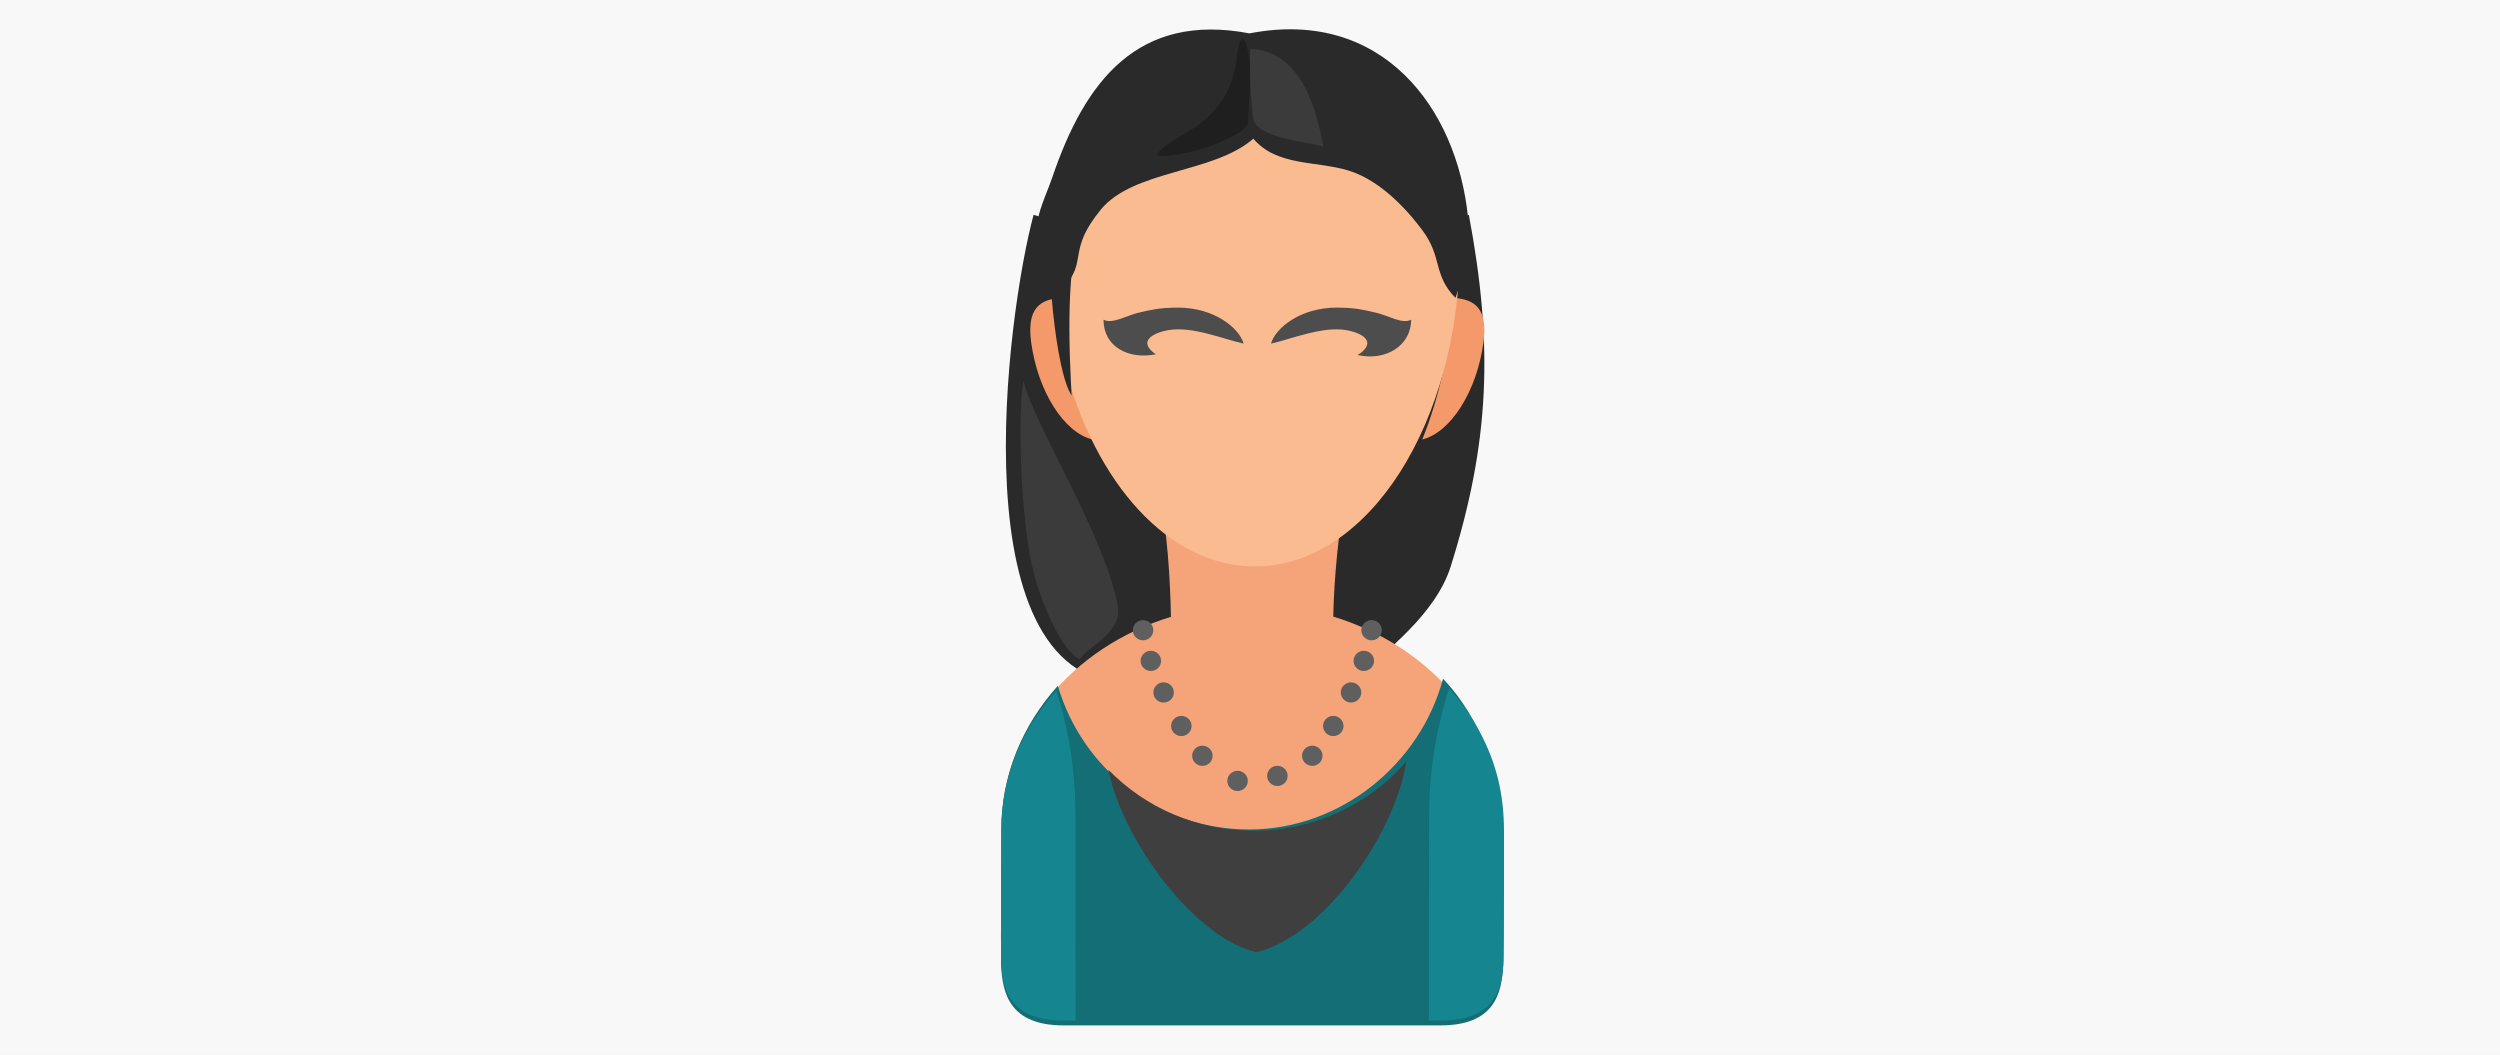
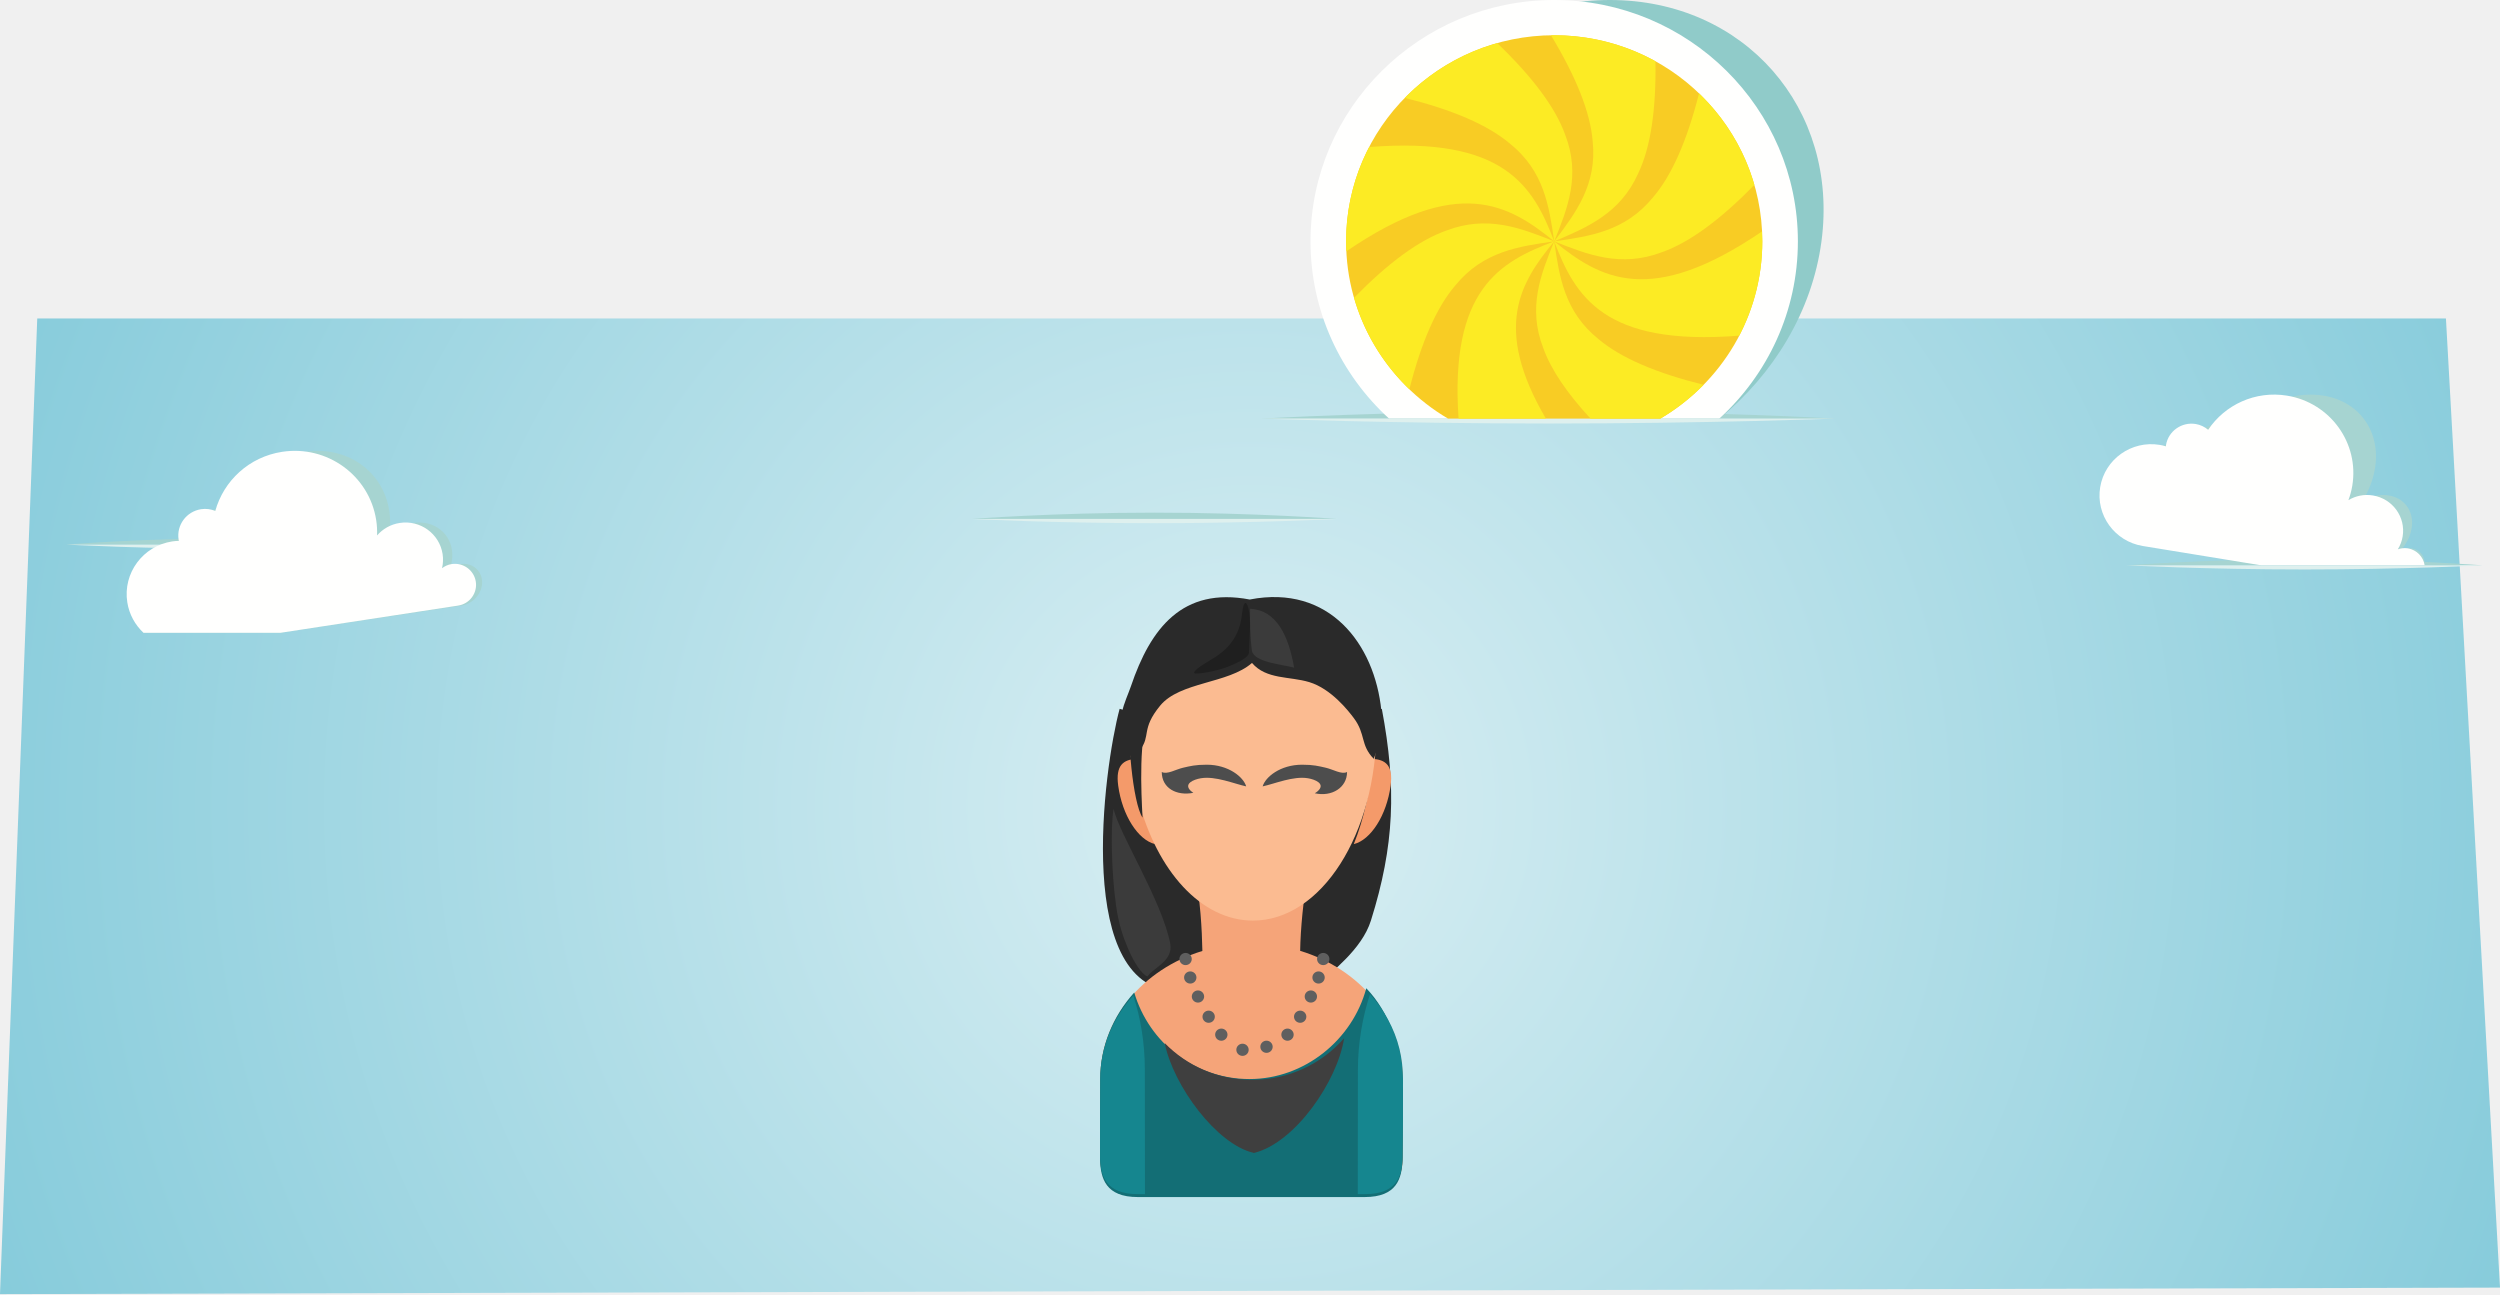
- <svg xmlns="http://www.w3.org/2000/svg" width="512px" height="216px" viewBox="0 0 512 216" version="1.1">
+ <svg xmlns="http://www.w3.org/2000/svg" width="850px" height="440px" viewBox="0 0 850 440" version="1.1">
+   <defs>
+     <radialGradient cx="49.999%" cy="49.999%" fx="49.999%" fy="49.999%" r="177.797%" gradientTransform="translate(0.49999,0.499995),scale(0.39027,1),rotate(180),translate(-0.49999,-0.499995)" id="radialGradient-1">
+       <stop stop-color="#DAEFF3" offset="0%" />
+       <stop stop-color="#6EC1D4" offset="100%" />
+     </radialGradient>
+   </defs>
  <g id="Page-1" stroke="none" stroke-width="1" fill="none" fill-rule="evenodd">
-     <g id="featured-image" fill-rule="nonzero">
-       <rect id="background" fill-opacity="0.5" fill="#FFFFFF" x="0" y="0" width="512" height="216" />
-       <g id="work" transform="translate(205, 6)">
+     <g id="featured" fill-rule="nonzero">
+       <polygon id="BluSky" fill="url(#radialGradient-1)" points="0 440 850 437.786 831.617 108.27 12.667 108.27" />
+       <g id="Group" transform="translate(22.50045, 116.7783)">
+         <path d="M821.658,75.442 L700.546,75.442 C700.546,75.442 727.657,73.347 761.102,73.347 C794.545,73.347 821.658,75.442 821.658,75.442" id="Fill-9" fill="#A6D4D1" />
+         <path d="M700.546,75.442 C700.546,75.442 727.657,76.84 761.102,76.84 C794.542,76.84 821.658,75.442 821.658,75.442 L700.546,75.442 Z" id="Fill-10" fill="#DEF0EE" />
+         <path d="M707.344,68.863 C698.031,67.298 693.212,58.33 696.602,48.838 C700.003,39.342 710.431,32.91 719.88,34.477 C720.596,34.598 721.272,34.774 721.937,34.976 C721.983,34.836 721.993,34.701 722.044,34.566 C723.792,29.815 729.049,26.598 733.781,27.384 C735.385,27.647 736.692,28.366 737.69,29.352 C745.229,20.858 756.835,15.976 767.526,17.744 C782.011,20.14 789.075,33.86 783.35,48.388 C782.685,50.082 781.865,51.71 780.928,53.269 C783.693,51.825 786.78,51.189 789.701,51.678 C796.197,52.766 799.313,59.017 796.67,65.635 C796.034,67.228 795.119,68.694 794.016,69.991 C795.168,69.622 796.351,69.473 797.5,69.665 C800.44,70.165 802.132,72.566 801.883,75.442 L746.334,75.442 C728.57,72.44 711.48,69.562 707.344,68.863" id="Fill-11" fill="#A6D4D1" />
+         <path d="M706.059,68.863 C696.473,67.298 689.986,58.33 691.564,48.838 C693.148,39.342 702.196,32.91 711.784,34.477 C712.514,34.598 713.215,34.774 713.904,34.976 C713.924,34.836 713.909,34.701 713.931,34.566 C714.722,29.815 719.252,26.598 724.045,27.384 C725.671,27.647 727.092,28.366 728.27,29.352 C733.944,20.858 744.289,15.976 755.097,17.744 C769.765,20.14 779.696,33.86 777.274,48.388 C776.992,50.082 776.542,51.71 775.962,53.269 C778.375,51.825 781.296,51.189 784.294,51.678 C790.976,52.766 795.501,59.017 794.396,65.635 C794.133,67.228 793.556,68.694 792.758,69.991 C793.817,69.622 794.968,69.473 796.156,69.665 C799.208,70.165 801.458,72.566 801.883,75.442 L746.334,75.442 C727.956,72.44 710.323,69.562 706.059,68.863" id="Fill-12" fill="#FFFFFE" />
+         <path d="M432.204,59.67 L307.735,59.67 C307.735,59.67 335.596,57.517 369.968,57.517 C404.338,57.517 432.204,59.67 432.204,59.67" id="Fill-13" fill="#A6D4D1" />
+         <path d="M432.204,59.67 L307.735,59.67 C307.735,59.67 335.596,61.105 369.968,61.105 C404.336,61.105 432.204,59.67 432.204,59.67" id="Fill-14" fill="#DEF0EE" />
+         <path d="M119.679,68.378 L0,68.378 C0,68.378 26.791,66.17 59.841,66.17 C92.887,66.17 119.679,68.378 119.679,68.378" id="Fill-21" fill="#A6D4D1" />
+         <path d="M119.679,68.378 L0,68.378 C0,68.378 26.791,69.854 59.841,69.854 C92.887,69.854 119.679,68.378 119.679,68.378" id="Fill-22" fill="#DEF0EE" />
+         <path d="M22.062,87.995 C21.736,78.096 29.728,68.833 39.911,67.3 C40.685,67.184 41.445,67.134 42.195,67.112 C42.186,66.97 42.141,66.84 42.136,66.697 C41.976,61.748 45.973,57.114 51.065,56.348 C52.793,56.087 54.406,56.338 55.818,56.938 C59.911,46.712 69.551,38.561 81.028,36.839 C96.61,34.496 109.643,44.879 110.135,60.024 C110.195,61.791 110.064,63.549 109.788,65.275 C111.974,63.069 114.844,61.502 118.031,61.022 C125.129,59.954 131.063,64.682 131.289,71.582 C131.343,73.243 131.055,74.877 130.497,76.418 C131.515,75.712 132.664,75.196 133.925,75.008 C137.939,74.402 141.292,77.078 141.42,80.977 C141.547,84.88 138.401,88.527 134.389,89.128 C131.843,89.509 99.047,94.439 72.827,98.378 L26.293,98.378 C23.773,95.709 22.195,92.132 22.062,87.995" id="Fill-23" fill="#A6D4D1" />
+         <path d="M20.778,87.995 C19.233,78.096 26.079,68.833 36.077,67.3 C36.836,67.184 37.587,67.134 38.335,67.112 C38.307,66.97 38.249,66.84 38.226,66.697 C37.456,61.748 40.879,57.114 45.878,56.348 C47.573,56.087 49.217,56.338 50.702,56.938 C53.534,46.712 62.167,38.561 73.431,36.839 C88.725,34.496 103.037,44.879 105.402,60.024 C105.678,61.791 105.764,63.549 105.702,65.275 C107.616,63.069 110.295,61.502 113.421,61.022 C120.386,59.954 126.906,64.682 127.982,71.582 C128.241,73.243 128.154,74.877 127.785,76.418 C128.716,75.712 129.804,75.196 131.04,75.008 C134.978,74.402 138.663,77.078 139.272,80.977 C139.88,84.88 137.184,88.527 133.247,89.128 C130.748,89.509 98.561,94.439 72.827,98.378 L26.293,98.378 C23.445,95.709 21.424,92.132 20.778,87.995" id="clouss" fill="#FFFFFE" />
+       </g>
+       <g id="Sun" transform="translate(428.9236, 0)">
+         <path d="M195.266,142.321 L0,142.321 C0,142.321 43.71,139.809 97.631,139.809 C151.554,139.809 195.266,142.321 195.266,142.321" id="Fill-25" fill="#A6D4D1" />
+         <path d="M195.266,142.321 L0,142.321 C0,142.321 43.71,143.997 97.631,143.997 C151.554,143.997 195.266,142.321 195.266,142.321" id="Fill-26" fill="#DEF0EE" />
+         <path d="M190.376,82.06 C196.398,36.812 164.129,0 118.44,0 C72.759,0 30.692,36.812 24.67,82.06 C21.503,105.862 28.944,127.318 43.345,142.321 L155.665,142.321 C174.063,127.318 187.209,105.862 190.376,82.06" id="Fill-27" fill="#90CBC9" />
+         <path d="M182.356,82.06 C182.356,36.812 145.194,0 99.505,0 C53.819,0 16.652,36.812 16.652,82.06 C16.652,105.862 26.946,127.318 43.345,142.321 L155.665,142.321 C172.067,127.318 182.356,105.862 182.356,82.06" id="Fill-28" fill="#FFFFFE" />
+         <path d="M170.26,82.06 C170.26,43.355 138.585,11.98 99.505,11.98 C60.427,11.98 28.75,43.355 28.75,82.06 C28.75,107.696 42.656,130.105 63.395,142.321 L135.618,142.321 C156.357,130.105 170.26,107.696 170.26,82.06" id="Fill-29" fill="#F8CC24" />
+         <path d="M36.597,49.996 C31.593,59.607 28.75,70.5 28.75,82.06 C28.75,83.195 28.781,84.323 28.835,85.449 C66.888,59.451 83.951,69.457 99.505,82.06 C92.397,63.444 82.675,46.326 36.597,49.996" id="Fill-30" fill="#FCEB24" />
+         <path d="M62.879,78.372 C53.583,81.644 43.082,89.357 31.456,101.243 C34.896,113.236 41.47,123.914 50.262,132.357 C54.33,116.313 59.527,104.439 65.924,97.003 C75.346,85.476 87.424,83.771 99.505,82.06 C88.184,77.558 76.858,73.055 62.879,78.372" id="Fill-31" fill="#FCEB24" />
+         <path d="M99.505,82.06 C80.996,88.99 63.972,98.462 66.992,142.321 L96.674,142.321 C78.535,111.322 87.936,96.068 99.505,82.06" id="Fill-33" fill="#FCEB24" />
+         <path d="M103.227,45.784 C99.924,36.577 92.137,26.178 80.137,14.66 C68.027,18.068 57.246,24.582 48.724,33.287 C64.923,37.316 76.909,42.463 84.418,48.8 C96.056,58.133 97.777,70.095 99.505,82.06 C104.05,70.844 108.597,59.63 103.227,45.784" id="Fill-34" fill="#FCEB24" />
+         <path d="M170.175,78.672 C132.12,104.67 115.062,94.66 99.505,82.06 C106.613,100.673 116.337,117.792 162.415,114.123 C167.417,104.511 170.26,93.617 170.26,82.06 C170.26,80.923 170.231,79.795 170.175,78.672" id="Fill-35" fill="#FCEB24" />
+         <path d="M136.131,85.747 C145.43,82.474 155.928,74.76 167.556,62.876 C164.117,50.882 157.54,40.205 148.75,31.761 C144.683,47.805 139.483,59.68 133.084,67.115 C123.661,78.644 111.583,80.349 99.505,82.06 C110.829,86.559 122.15,91.063 136.131,85.747" id="Fill-36" fill="#FCEB24" />
+         <path d="M128.036,59.016 C132.273,50.191 134.191,37.384 133.929,20.837 C122.934,14.764 110.661,11.82 98.417,12.007 C106.992,26.2 111.795,38.236 112.581,47.976 C114.149,62.726 106.827,72.392 99.505,82.06 C110.724,77.311 121.948,72.567 128.036,59.016" id="Fill-37" fill="#FCEB24" />
+         <path d="M150.288,130.832 C134.089,126.802 122.101,121.654 114.594,115.319 C102.957,105.987 101.231,94.022 99.505,82.06 C94.963,93.275 90.416,104.49 95.783,118.334 C98.388,125.599 103.799,133.609 111.856,142.321 L135.581,142.321 C140.99,139.143 145.936,135.277 150.288,130.832" id="Fill-32" fill="#FCEB24" />
+       </g>
+       <g id="work" transform="translate(374, 203)">
        <path d="M18.133,41.331 C14.314,40.22 10.495,39.11 6.676,38 C1.315,57.815 -9.302,134.968 27.112,133.991 C33.821,131.266 39.291,133.082 46,130.357 C40.675,105.376 19.321,67.058 18.133,41.331" id="Fill-162" fill="#2A2A2A" />
        <path d="M84.257,41.632 C88.01,40.522 92.068,39.11 95.821,38 C100.865,64.75 100.105,84.549 92.117,109.977 C88.977,119.971 78.606,127.321 73.91,132.121 C67.317,129.397 58.594,136.055 52,133.331 C57.234,108.365 83.089,67.344 84.257,41.632" id="Fill-163" fill="#2A2A2A" />
        <path d="M70.05,74 C71.207,80.527 72.41,87.905 70.665,95.403 C69.159,101.87 68.153,113.288 68.057,120.285 C88.333,126.425 102.923,143.533 102.923,163.677 C102.923,165.65 103.044,188.291 102.983,190.464 C102.803,196.817 101.055,203 90.115,203 L12.854,203 C1.946,203 0.198,196.806 0.018,190.457 C-0.044,188.284 0.077,165.645 0.077,163.677 C0.077,143.577 14.602,126.502 34.809,120.327 C34.685,113.333 34.057,101.686 32.335,95.403 C30.292,87.954 31.792,80.527 32.949,74 L70.05,74" id="Fill-164" fill="#F5A479" />
        <path d="M75.901,121 C74.742,121 73.803,121.926 73.803,123.07 C73.803,124.212 74.742,125.139 75.901,125.139 C77.061,125.139 78,124.212 78,123.07 C78,121.926 77.061,121 75.901,121 Z M41.249,146.714 C42.408,146.714 43.348,147.641 43.348,148.783 C43.348,149.926 42.408,150.853 41.249,150.853 C40.09,150.853 39.151,149.926 39.151,148.783 C39.151,147.641 40.09,146.714 41.249,146.714 Z M36.943,140.614 C38.101,140.614 39.041,141.54 39.041,142.684 C39.041,143.827 38.101,144.753 36.943,144.753 C35.784,144.753 34.844,143.827 34.844,142.684 C34.844,141.54 35.784,140.614 36.943,140.614 Z M33.309,133.746 C34.467,133.746 35.407,134.673 35.407,135.816 C35.407,136.959 34.467,137.885 33.309,137.885 C32.15,137.885 31.21,136.959 31.21,135.816 C31.21,134.673 32.15,133.746 33.309,133.746 Z M30.69,127.279 C31.849,127.279 32.789,128.206 32.789,129.349 C32.789,130.492 31.849,131.418 30.69,131.418 C29.531,131.418 28.592,130.492 28.592,129.349 C28.592,128.206 29.531,127.279 30.69,127.279 Z M29.099,121 C30.257,121 31.197,121.926 31.197,123.07 C31.197,124.212 30.257,125.139 29.099,125.139 C27.939,125.139 27,124.212 27,123.07 C27,121.926 27.939,121 29.099,121 Z M63.751,146.714 C62.592,146.714 61.653,147.641 61.653,148.783 C61.653,149.926 62.592,150.853 63.751,150.853 C64.91,150.853 65.85,149.926 65.85,148.783 C65.85,147.641 64.91,146.714 63.751,146.714 Z M48.451,151.861 C47.292,151.861 46.353,152.788 46.353,153.93 C46.353,155.074 47.292,156 48.451,156 C49.61,156 50.55,155.074 50.55,153.93 C50.55,152.788 49.61,151.861 48.451,151.861 Z M56.611,150.832 C55.452,150.832 54.513,151.759 54.513,152.901 C54.513,154.044 55.452,154.971 56.611,154.971 C57.77,154.971 58.71,154.044 58.71,152.901 C58.71,151.759 57.77,150.832 56.611,150.832 Z M68.058,140.614 C66.899,140.614 65.959,141.54 65.959,142.684 C65.959,143.827 66.899,144.753 68.058,144.753 C69.217,144.753 70.156,143.827 70.156,142.684 C70.156,141.54 69.217,140.614 68.058,140.614 Z M71.691,133.746 C70.533,133.746 69.593,134.673 69.593,135.816 C69.593,136.959 70.533,137.885 71.691,137.885 C72.85,137.885 73.79,136.959 73.79,135.816 C73.79,134.673 72.85,133.746 71.691,133.746 Z M74.31,127.279 C73.151,127.279 72.211,128.206 72.211,129.349 C72.211,130.492 73.151,131.418 74.31,131.418 C75.469,131.418 76.408,130.492 76.408,129.349 C76.408,128.206 75.469,127.279 74.31,127.279 L74.31,127.279 Z" id="Fill-165" fill="#5F5F5F" />
        <path d="M102.938,163.949 C103.095,166.017 102.91,189.019 102.848,191.233 C102.669,197.703 100.924,204 89.998,204 L12.837,204 C1.943,204 0.198,197.691 0.018,191.226 C-0.044,189.012 0.076,165.954 0.076,163.949 C0.076,152.759 4.411,142.489 11.639,134.45 C16.656,151.465 32.118,163.876 50.825,163.876 C69.532,163.876 85.847,150.531 90.535,133 C98.319,141.181 102.055,152.321 102.938,163.949 Z" id="Fill-166" fill="#136E75" />
        <path d="M22,151.65 C29.511,159.348 40.058,164.137 51.739,164.137 C64.233,164.137 75.428,158.657 83,150 C80.753,164.506 66.391,185.582 52.353,189 C39.716,186.19 24.912,166.17 22,151.65" id="Fill-167" fill="#3F3F3F" />
        <path d="M18.718,84 C12.957,82.606 7.545,74.225 6.184,64.094 C5.25,57.147 7.958,55.254 12.445,55 C13.043,65.594 15.263,75.463 18.718,84 Z M86.282,84 C92.043,82.606 97.455,74.225 98.816,64.094 C99.75,57.147 97.042,55.254 92.555,55 C91.957,65.594 89.737,75.463 86.282,84 L86.282,84 Z" id="Fill-168" fill="#F49A6A" />
        <path d="M103,163.909 C103,160.41 102.63,156.962 101.815,153.622 C100.124,146.693 96.547,140.257 91.803,135 C89.285,142.672 87.687,151.7 87.687,160.714 C87.687,161.982 87.662,183.55 87.643,203 L90.052,203 C100.984,203 102.731,196.854 102.91,190.539 C102.972,188.378 103,165.87 103,163.909 Z M11.317,135.479 C4.284,143.271 0.077,153.154 0.077,163.909 C0.077,165.865 -0.044,188.371 0.018,190.532 C0.198,196.842 1.944,203 12.845,203 L15.284,203 C15.265,183.55 15.241,161.982 15.241,160.714 C15.241,151.7 13.834,143.151 11.317,135.479 L11.317,135.479 Z" id="Fill-169" fill="#15868F" />
        <path d="M84.659,24.327 C85.683,30.011 94,38.061 94,44.26 C94,80.567 75.196,110 52,110 C34.392,110 19.315,93.039 13.072,68.986 C11.091,61.353 10,53.006 10,44.26 C10,34.605 13.843,25.436 16.231,17.177 C28.465,17.483 82.325,11.371 84.659,24.327" id="Fill-170" fill="#FBBB91" />
        <path d="M9.405,54.179 C9.44,54.112 11.969,53.99 13.636,51.889 C17.35,47.208 13.876,44.945 20.435,36.942 C27.162,28.736 43.537,29.533 51.679,22.403 C56.553,28.104 64.437,26.883 71.157,28.922 C78.587,31.176 84.413,38.631 86.264,41.101 C90.475,46.717 88.409,50.212 93.074,55 C95.854,47.28 96.492,46.907 95.662,38.619 C93.397,16.003 77.971,-4.424 50.904,0.834 C28.059,-3.496 17.2,10.554 10.501,30.361 C9.685,32.776 8.002,36.374 7.569,38.912 C5.963,48.33 8.139,42.298 9.405,54.179" id="Fill-171" fill="#2A2A2A" />
        <path d="M66,24 C64.144,13.211 60.003,4.381 51.036,4 C50.922,8.191 51.068,13.985 51.642,18.175 C52.192,22.19 62.239,22.957 66,24" id="Fill-172" fill="#3B3B3B" />
        <path d="M32.275,25.982 C33.768,26.137 39.665,25.272 44.033,23.477 C47.706,21.968 50.618,20.323 50.639,18.92 C50.698,15.089 51.346,9.031 50.749,5.291 C50.096,1.208 48.844,0.453 48.288,5.734 C47.697,11.362 45.31,16.865 38.155,21.044 C34.52,23.166 30.974,25.548 32.275,25.982" id="Fill-173" fill="#1F1F1F" />
        <path d="M16.178,129 C17.768,126.232 25.059,123.792 23.87,117.759 C20.98,103.1 6.458,80.438 4.619,72 C3.593,77.854 3.826,93.103 5.438,104.741 C6.374,111.495 7.961,115.815 9.552,119.553 C11.548,124.24 14.234,128.374 16.178,129" id="Fill-174" fill="#3B3B3B" />
        <path d="M17,39.559 C13.03,46.747 13.998,66.36 14.468,75 C11.101,69.973 9.079,46.493 10.417,40.206 C13.155,45.853 14.262,33.912 17,39.559" id="Fill-175" fill="#2A2A2A" />
        <path d="M36.304,57 C43.68,57 48.797,61.189 49.7,64.372 C45.593,63.48 39.277,60.771 34.29,61.608 C31.821,62.023 28.251,63.479 30.919,65.951 C31.164,66.177 31.436,66.38 31.73,66.562 C26.057,67.674 21,65.001 21,59.472 C22.808,60.451 25.726,58.589 28.271,58.019 C30.756,57.462 32.352,57 36.304,57 Z M68.696,57 C61.32,57 56.203,61.189 55.3,64.372 C59.407,63.48 65.724,60.771 70.711,61.608 C73.179,62.023 76.749,63.479 74.081,65.951 C73.769,66.241 73.411,66.492 73.019,66.709 C78.815,68.019 84,64.786 84,59.472 C82.192,60.451 79.275,58.589 76.73,58.019 C74.245,57.462 72.648,57 68.696,57 L68.696,57 Z" id="Fill-177" fill="#4D4D4D" />
      </g>
    </g>
  </g>
</svg>
